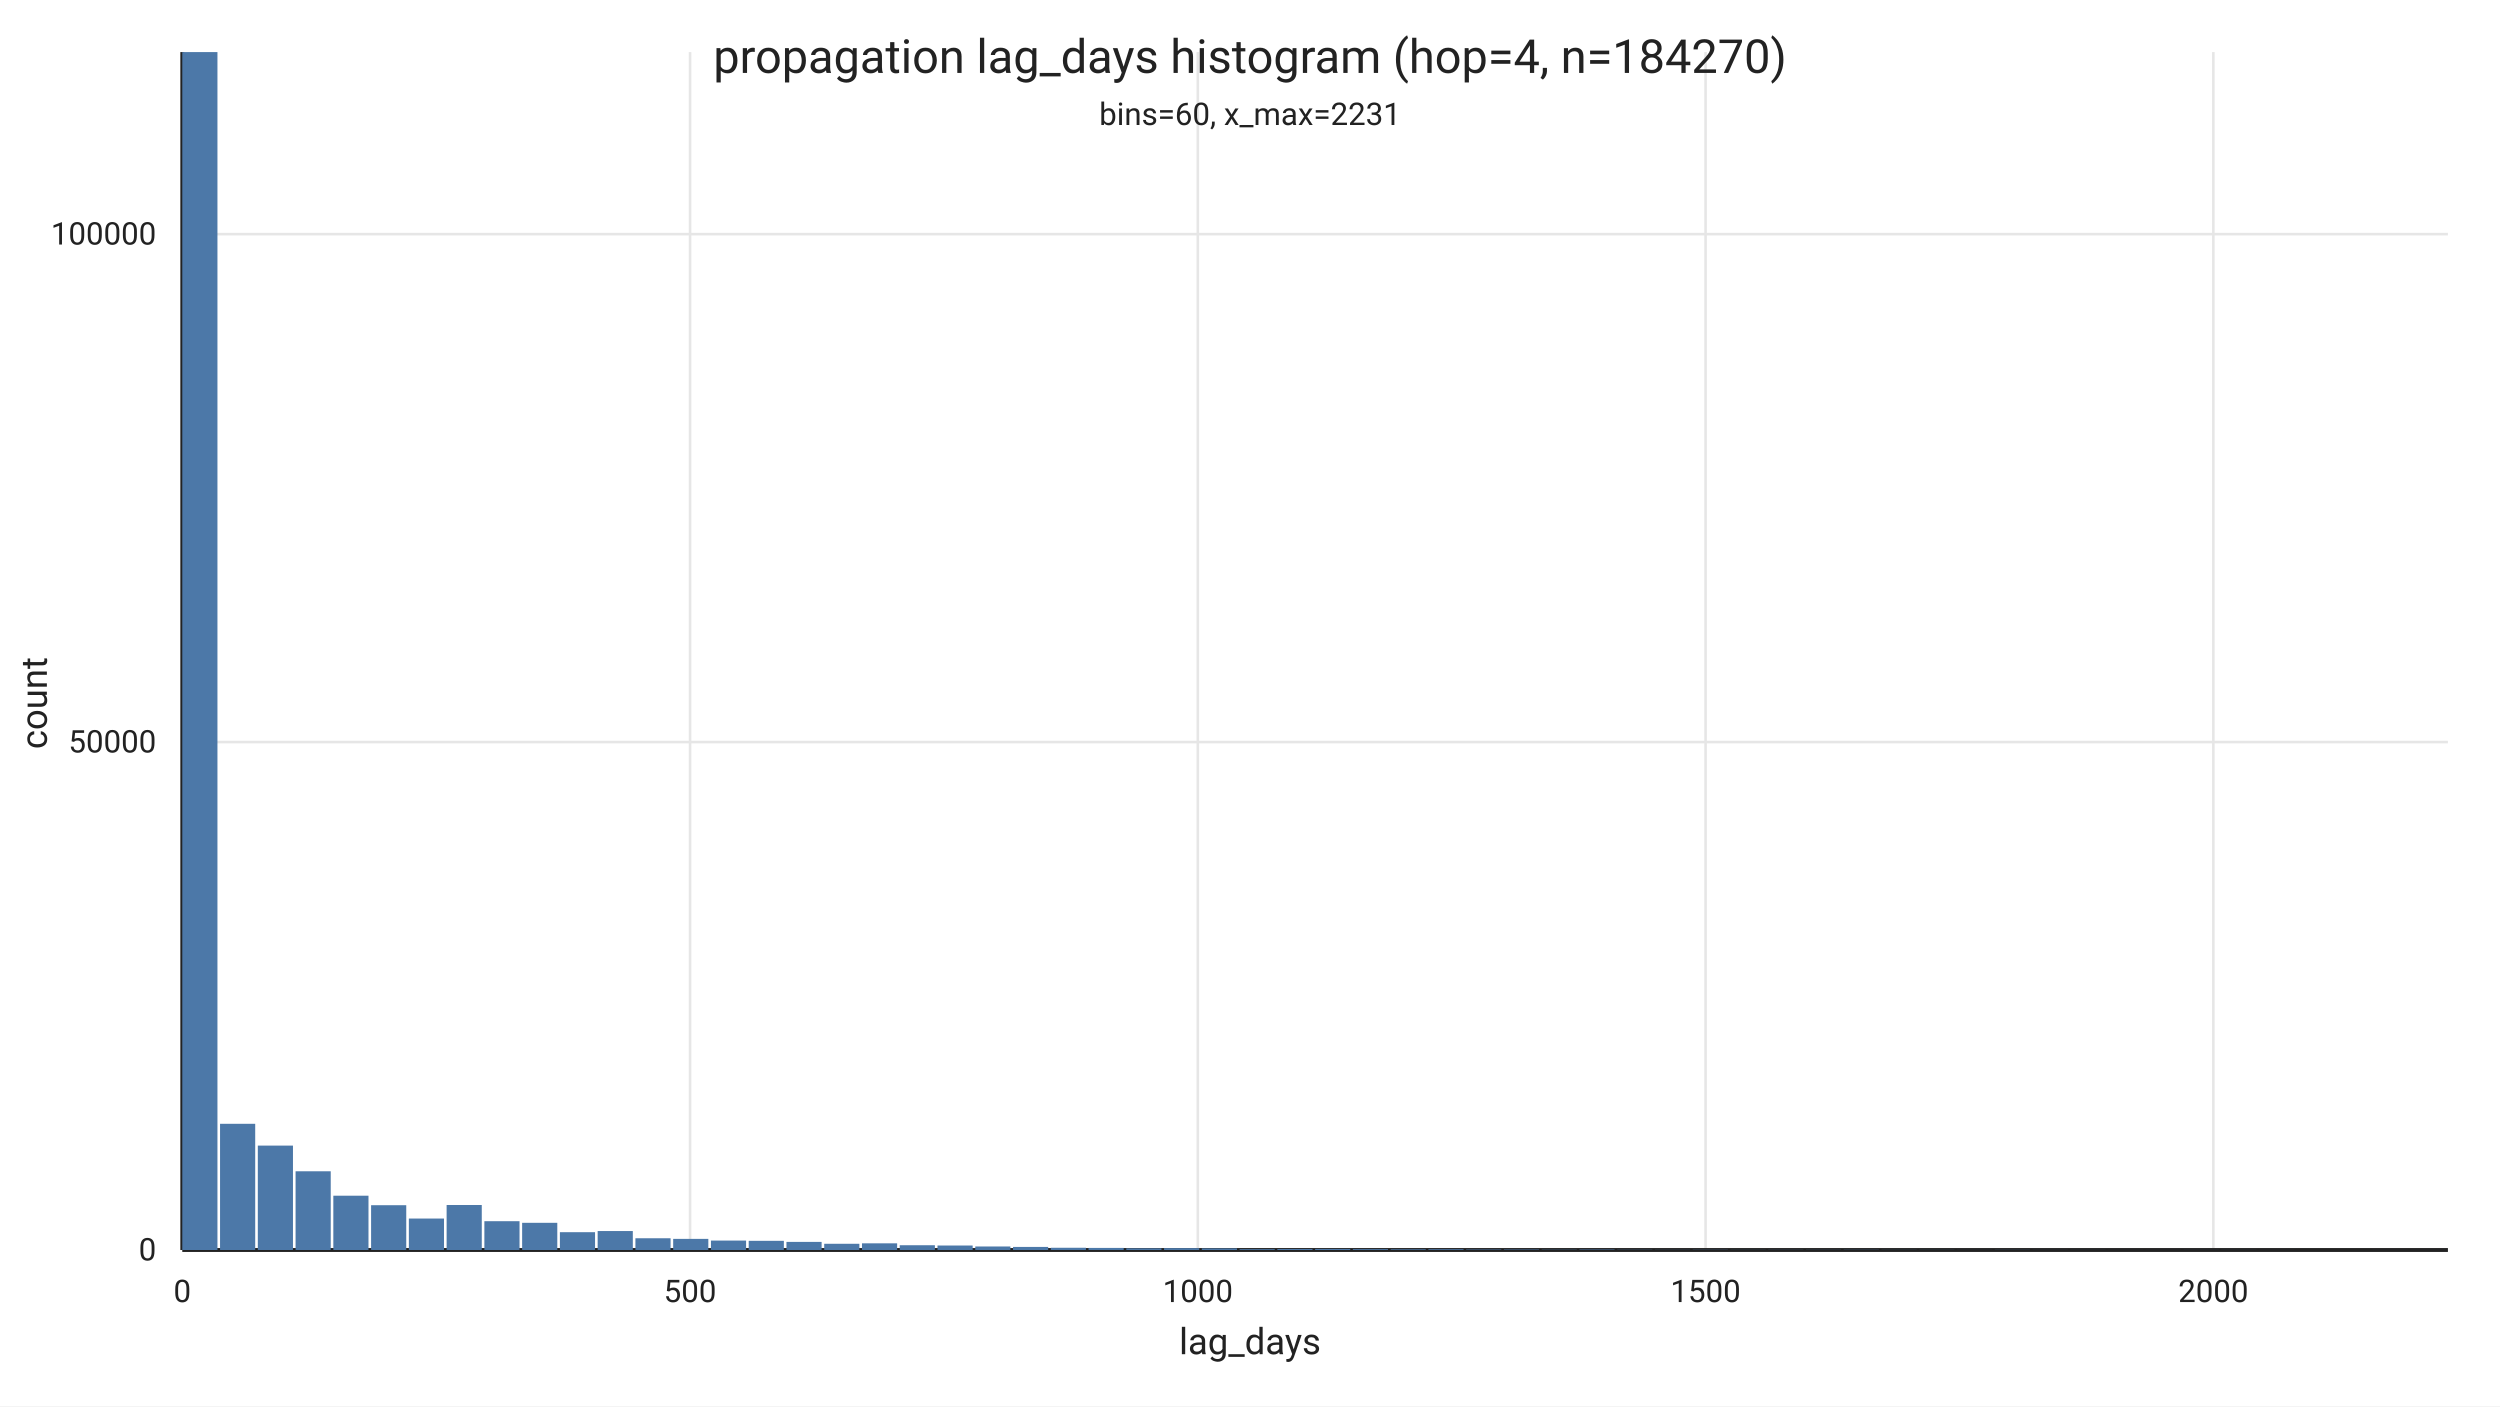
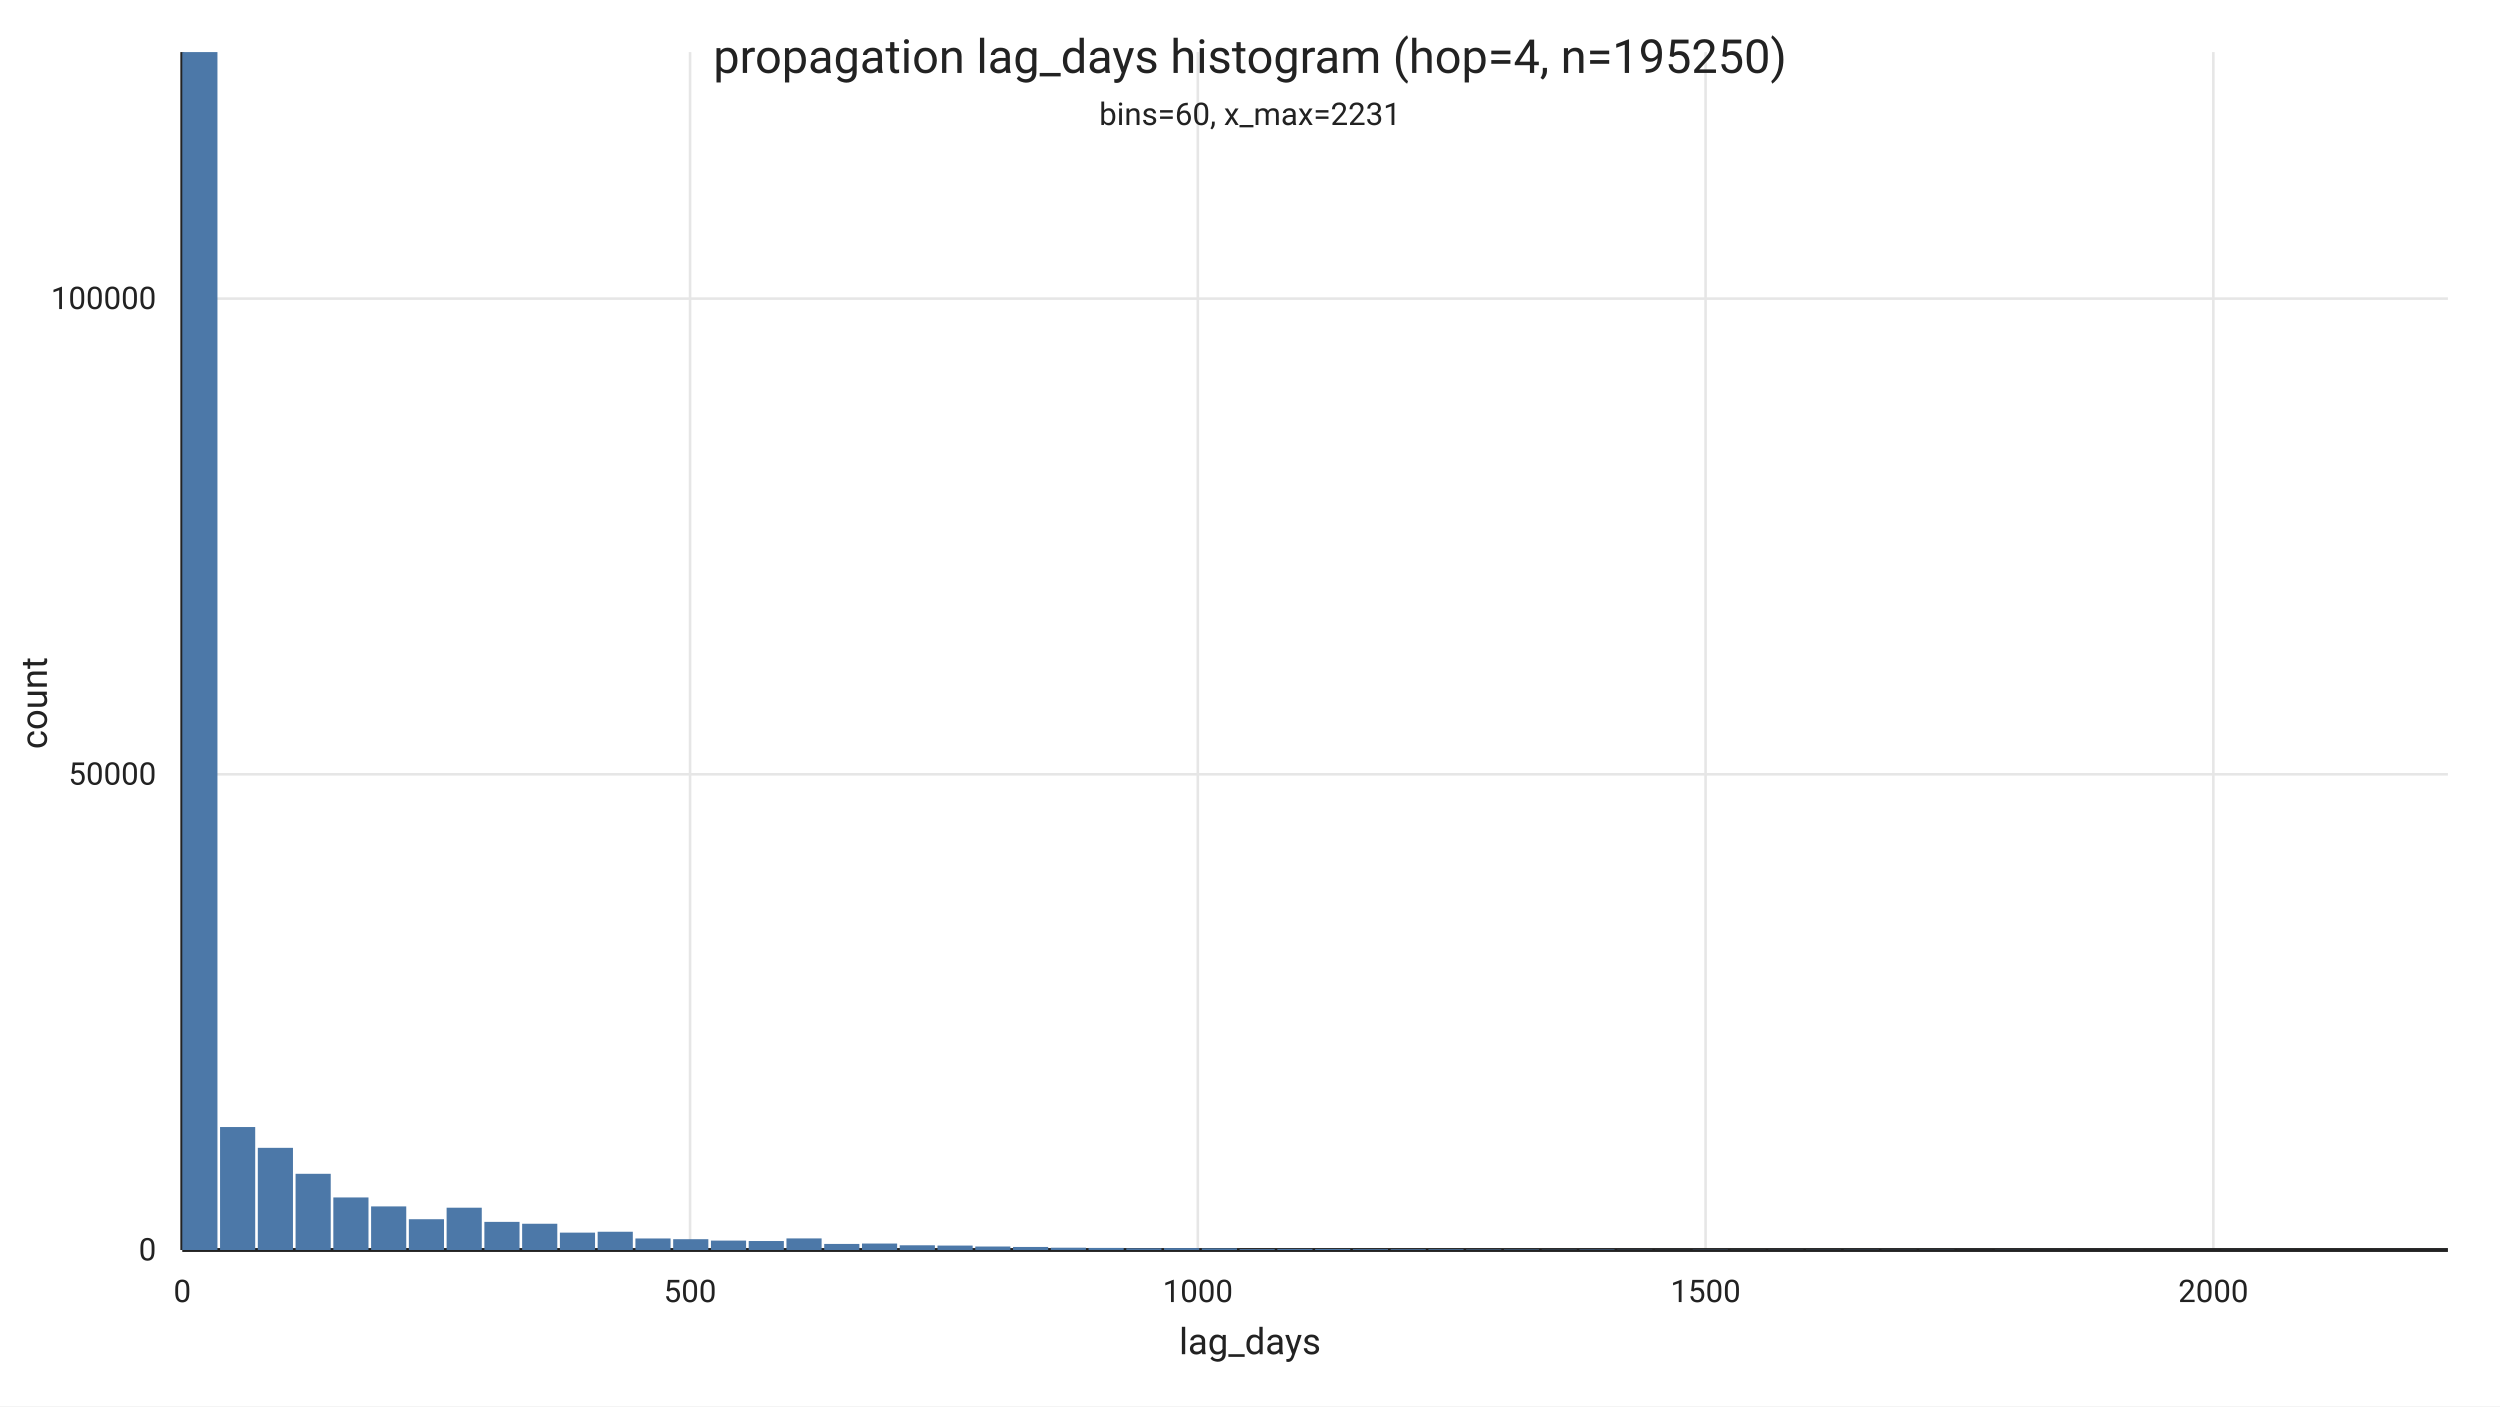
<svg xmlns="http://www.w3.org/2000/svg" width="960" height="540" viewBox="0 0 960 540">
  <rect x="0" y="0" width="960" height="540" fill="white" />
  <line x1="70.00" y1="480.00" x2="940.00" y2="480.00" stroke="#E6E6E6" stroke-width="1" />
  <text x="60.00" y="484.00" text-anchor="end" font-family="system-ui, -apple-system, Segoe UI, Roboto, Helvetica, Arial, sans-serif" font-size="12" fill="#222222">0</text>
-   <line x1="70.00" y1="284.95" x2="940.00" y2="284.95" stroke="#E6E6E6" stroke-width="1" />
-   <text x="60.00" y="288.95" text-anchor="end" font-family="system-ui, -apple-system, Segoe UI, Roboto, Helvetica, Arial, sans-serif" font-size="12" fill="#222222">50000</text>
-   <line x1="70.00" y1="89.91" x2="940.00" y2="89.91" stroke="#E6E6E6" stroke-width="1" />
-   <text x="60.00" y="93.91" text-anchor="end" font-family="system-ui, -apple-system, Segoe UI, Roboto, Helvetica, Arial, sans-serif" font-size="12" fill="#222222">100000</text>
-   <line x1="70.00" y1="-105.14" x2="940.00" y2="-105.14" stroke="#E6E6E6" stroke-width="1" />
-   <text x="60.00" y="-101.14" text-anchor="end" font-family="system-ui, -apple-system, Segoe UI, Roboto, Helvetica, Arial, sans-serif" font-size="12" fill="#222222">150000</text>
+   <line x1="70.00" y1="297.33" x2="940.00" y2="297.33" stroke="#E6E6E6" stroke-width="1" />
+   <text x="60.00" y="301.33" text-anchor="end" font-family="system-ui, -apple-system, Segoe UI, Roboto, Helvetica, Arial, sans-serif" font-size="12" fill="#222222">50000</text>
+   <line x1="70.00" y1="114.67" x2="940.00" y2="114.67" stroke="#E6E6E6" stroke-width="1" />
+   <text x="60.00" y="118.67" text-anchor="end" font-family="system-ui, -apple-system, Segoe UI, Roboto, Helvetica, Arial, sans-serif" font-size="12" fill="#222222">100000</text>
+   <line x1="70.00" y1="-68.00" x2="940.00" y2="-68.00" stroke="#E6E6E6" stroke-width="1" />
+   <text x="60.00" y="-64.00" text-anchor="end" font-family="system-ui, -apple-system, Segoe UI, Roboto, Helvetica, Arial, sans-serif" font-size="12" fill="#222222">150000</text>
  <line x1="70.00" y1="20.00" x2="70.00" y2="480.00" stroke="#E6E6E6" stroke-width="1" />
  <text x="70.00" y="500.00" text-anchor="middle" font-family="system-ui, -apple-system, Segoe UI, Roboto, Helvetica, Arial, sans-serif" font-size="12" fill="#222222">0</text>
  <line x1="264.98" y1="20.00" x2="264.98" y2="480.00" stroke="#E6E6E6" stroke-width="1" />
  <text x="264.98" y="500.00" text-anchor="middle" font-family="system-ui, -apple-system, Segoe UI, Roboto, Helvetica, Arial, sans-serif" font-size="12" fill="#222222">500</text>
  <line x1="459.96" y1="20.00" x2="459.96" y2="480.00" stroke="#E6E6E6" stroke-width="1" />
  <text x="459.96" y="500.00" text-anchor="middle" font-family="system-ui, -apple-system, Segoe UI, Roboto, Helvetica, Arial, sans-serif" font-size="12" fill="#222222">1000</text>
  <line x1="654.94" y1="20.00" x2="654.94" y2="480.00" stroke="#E6E6E6" stroke-width="1" />
  <text x="654.94" y="500.00" text-anchor="middle" font-family="system-ui, -apple-system, Segoe UI, Roboto, Helvetica, Arial, sans-serif" font-size="12" fill="#222222">1500</text>
  <line x1="849.92" y1="20.00" x2="849.92" y2="480.00" stroke="#E6E6E6" stroke-width="1" />
  <text x="849.92" y="500.00" text-anchor="middle" font-family="system-ui, -apple-system, Segoe UI, Roboto, Helvetica, Arial, sans-serif" font-size="12" fill="#222222">2000</text>
  <line x1="1044.90" y1="20.00" x2="1044.90" y2="480.00" stroke="#E6E6E6" stroke-width="1" />
  <text x="1044.90" y="500.00" text-anchor="middle" font-family="system-ui, -apple-system, Segoe UI, Roboto, Helvetica, Arial, sans-serif" font-size="12" fill="#222222">2500</text>
  <line x1="70.00" y1="480.00" x2="940.00" y2="480.00" stroke="#222222" stroke-width="1.5" />
  <line x1="70.00" y1="20.00" x2="70.00" y2="480.00" stroke="#222222" stroke-width="1.5" />
  <rect x="70.00" y="20.00" width="13.50" height="460.00" fill="#4C78A8" />
-   <rect x="84.50" y="431.54" width="13.50" height="48.46" fill="#4C78A8" />
-   <rect x="99.00" y="439.91" width="13.50" height="40.09" fill="#4C78A8" />
-   <rect x="113.50" y="449.77" width="13.50" height="30.23" fill="#4C78A8" />
-   <rect x="128.00" y="459.15" width="13.50" height="20.85" fill="#4C78A8" />
-   <rect x="142.50" y="462.80" width="13.50" height="17.20" fill="#4C78A8" />
-   <rect x="157.00" y="467.92" width="13.50" height="12.08" fill="#4C78A8" />
-   <rect x="171.50" y="462.72" width="13.50" height="17.28" fill="#4C78A8" />
-   <rect x="186.00" y="468.94" width="13.50" height="11.06" fill="#4C78A8" />
-   <rect x="200.50" y="469.56" width="13.50" height="10.44" fill="#4C78A8" />
-   <rect x="215.00" y="473.16" width="13.50" height="6.84" fill="#4C78A8" />
-   <rect x="229.50" y="472.72" width="13.50" height="7.28" fill="#4C78A8" />
-   <rect x="244.00" y="475.49" width="13.50" height="4.51" fill="#4C78A8" />
-   <rect x="258.50" y="475.73" width="13.50" height="4.27" fill="#4C78A8" />
-   <rect x="273.00" y="476.38" width="13.50" height="3.62" fill="#4C78A8" />
-   <rect x="287.50" y="476.48" width="13.50" height="3.52" fill="#4C78A8" />
-   <rect x="302.00" y="476.89" width="13.50" height="3.11" fill="#4C78A8" />
-   <rect x="316.50" y="477.61" width="13.50" height="2.39" fill="#4C78A8" />
-   <rect x="331.00" y="477.44" width="13.50" height="2.56" fill="#4C78A8" />
-   <rect x="345.50" y="478.17" width="13.50" height="1.83" fill="#4C78A8" />
-   <rect x="360.00" y="478.28" width="13.50" height="1.72" fill="#4C78A8" />
-   <rect x="374.50" y="478.65" width="13.50" height="1.35" fill="#4C78A8" />
-   <rect x="389.00" y="478.82" width="13.50" height="1.18" fill="#4C78A8" />
-   <rect x="403.50" y="479.14" width="13.50" height="0.86" fill="#4C78A8" />
+   <rect x="84.50" y="432.78" width="13.50" height="47.22" fill="#4C78A8" />
+   <rect x="99.00" y="440.77" width="13.50" height="39.23" fill="#4C78A8" />
+   <rect x="113.50" y="450.74" width="13.50" height="29.26" fill="#4C78A8" />
+   <rect x="128.00" y="459.82" width="13.50" height="20.18" fill="#4C78A8" />
+   <rect x="142.50" y="463.26" width="13.50" height="16.74" fill="#4C78A8" />
+   <rect x="157.00" y="468.18" width="13.50" height="11.82" fill="#4C78A8" />
+   <rect x="171.50" y="463.76" width="13.50" height="16.24" fill="#4C78A8" />
+   <rect x="186.00" y="469.20" width="13.50" height="10.80" fill="#4C78A8" />
+   <rect x="200.50" y="469.92" width="13.50" height="10.08" fill="#4C78A8" />
+   <rect x="215.00" y="473.33" width="13.50" height="6.67" fill="#4C78A8" />
+   <rect x="229.50" y="472.99" width="13.50" height="7.01" fill="#4C78A8" />
+   <rect x="244.00" y="475.57" width="13.50" height="4.43" fill="#4C78A8" />
+   <rect x="258.50" y="475.85" width="13.50" height="4.15" fill="#4C78A8" />
+   <rect x="273.00" y="476.39" width="13.50" height="3.61" fill="#4C78A8" />
+   <rect x="287.50" y="476.55" width="13.50" height="3.45" fill="#4C78A8" />
+   <rect x="302.00" y="475.55" width="13.50" height="4.45" fill="#4C78A8" />
+   <rect x="316.50" y="477.67" width="13.50" height="2.33" fill="#4C78A8" />
+   <rect x="331.00" y="477.52" width="13.50" height="2.48" fill="#4C78A8" />
+   <rect x="345.50" y="478.19" width="13.50" height="1.81" fill="#4C78A8" />
+   <rect x="360.00" y="478.30" width="13.50" height="1.70" fill="#4C78A8" />
+   <rect x="374.50" y="478.66" width="13.50" height="1.34" fill="#4C78A8" />
+   <rect x="389.00" y="478.83" width="13.50" height="1.17" fill="#4C78A8" />
+   <rect x="403.50" y="479.12" width="13.50" height="0.88" fill="#4C78A8" />
  <rect x="418.00" y="479.20" width="13.50" height="0.80" fill="#4C78A8" />
-   <rect x="432.50" y="479.37" width="13.50" height="0.63" fill="#4C78A8" />
-   <rect x="447.00" y="479.29" width="13.50" height="0.71" fill="#4C78A8" />
-   <rect x="461.50" y="479.39" width="13.50" height="0.61" fill="#4C78A8" />
-   <rect x="476.00" y="479.68" width="13.50" height="0.32" fill="#4C78A8" />
-   <rect x="490.50" y="479.61" width="13.50" height="0.39" fill="#4C78A8" />
-   <rect x="505.00" y="479.59" width="13.50" height="0.41" fill="#4C78A8" />
-   <rect x="519.50" y="479.67" width="13.50" height="0.33" fill="#4C78A8" />
-   <rect x="534.00" y="479.73" width="13.50" height="0.27" fill="#4C78A8" />
-   <rect x="548.50" y="479.70" width="13.50" height="0.30" fill="#4C78A8" />
-   <rect x="563.00" y="479.82" width="13.50" height="0.18" fill="#4C78A8" />
-   <rect x="577.50" y="479.82" width="13.50" height="0.18" fill="#4C78A8" />
+   <rect x="432.50" y="479.36" width="13.50" height="0.64" fill="#4C78A8" />
+   <rect x="447.00" y="479.28" width="13.50" height="0.72" fill="#4C78A8" />
+   <rect x="461.50" y="479.38" width="13.50" height="0.62" fill="#4C78A8" />
+   <rect x="476.00" y="479.66" width="13.50" height="0.34" fill="#4C78A8" />
+   <rect x="490.50" y="479.58" width="13.50" height="0.42" fill="#4C78A8" />
+   <rect x="505.00" y="479.60" width="13.50" height="0.40" fill="#4C78A8" />
+   <rect x="519.50" y="479.68" width="13.50" height="0.32" fill="#4C78A8" />
+   <rect x="534.00" y="479.70" width="13.50" height="0.30" fill="#4C78A8" />
+   <rect x="548.50" y="479.71" width="13.50" height="0.29" fill="#4C78A8" />
+   <rect x="563.00" y="479.80" width="13.50" height="0.20" fill="#4C78A8" />
+   <rect x="577.50" y="479.81" width="13.50" height="0.19" fill="#4C78A8" />
  <rect x="592.00" y="479.90" width="13.50" height="0.10" fill="#4C78A8" />
  <rect x="606.50" y="479.82" width="13.50" height="0.18" fill="#4C78A8" />
-   <rect x="621.00" y="479.92" width="13.50" height="0.08" fill="#4C78A8" />
-   <rect x="635.50" y="479.95" width="13.50" height="0.05" fill="#4C78A8" />
-   <rect x="650.00" y="479.93" width="13.50" height="0.07" fill="#4C78A8" />
+   <rect x="621.00" y="479.93" width="13.50" height="0.07" fill="#4C78A8" />
+   <rect x="635.50" y="479.96" width="13.50" height="0.04" fill="#4C78A8" />
+   <rect x="650.00" y="479.92" width="13.50" height="0.08" fill="#4C78A8" />
  <rect x="664.50" y="479.96" width="13.50" height="0.04" fill="#4C78A8" />
  <rect x="679.00" y="479.95" width="13.50" height="0.05" fill="#4C78A8" />
-   <rect x="693.50" y="479.95" width="13.50" height="0.05" fill="#4C78A8" />
+   <rect x="693.50" y="479.94" width="13.50" height="0.06" fill="#4C78A8" />
  <rect x="708.00" y="479.93" width="13.50" height="0.07" fill="#4C78A8" />
-   <rect x="722.50" y="479.96" width="13.50" height="0.04" fill="#4C78A8" />
-   <rect x="737.00" y="479.96" width="13.50" height="0.04" fill="#4C78A8" />
+   <rect x="722.50" y="479.95" width="13.50" height="0.05" fill="#4C78A8" />
+   <rect x="737.00" y="479.94" width="13.50" height="0.06" fill="#4C78A8" />
  <rect x="751.50" y="479.98" width="13.50" height="0.02" fill="#4C78A8" />
  <rect x="766.00" y="479.95" width="13.50" height="0.05" fill="#4C78A8" />
  <rect x="780.50" y="479.98" width="13.50" height="0.02" fill="#4C78A8" />
-   <rect x="795.00" y="479.98" width="13.50" height="0.02" fill="#4C78A8" />
-   <rect x="809.50" y="479.99" width="13.50" height="0.01" fill="#4C78A8" />
+   <rect x="795.00" y="479.99" width="13.50" height="0.01" fill="#4C78A8" />
+   <rect x="809.50" y="479.98" width="13.50" height="0.02" fill="#4C78A8" />
  <rect x="824.00" y="479.99" width="13.50" height="0.01" fill="#4C78A8" />
-   <rect x="838.50" y="479.98" width="13.50" height="0.02" fill="#4C78A8" />
+   <rect x="838.50" y="479.99" width="13.50" height="0.01" fill="#4C78A8" />
  <rect x="853.00" y="479.98" width="13.50" height="0.02" fill="#4C78A8" />
  <rect x="867.50" y="479.99" width="13.50" height="0.01" fill="#4C78A8" />
  <rect x="882.00" y="480.00" width="13.50" height="0.00" fill="#4C78A8" />
  <rect x="896.50" y="480.00" width="13.50" height="0.00" fill="#4C78A8" />
  <rect x="911.00" y="479.99" width="13.50" height="0.01" fill="#4C78A8" />
  <rect x="925.50" y="479.99" width="13.50" height="0.01" fill="#4C78A8" />
-   <text x="480.00" y="28" text-anchor="middle" font-family="system-ui, -apple-system, Segoe UI, Roboto, Helvetica, Arial, sans-serif" font-size="18" fill="#222222">propagation lag_days histogram (hop=4, n=184270)</text>
+   <text x="480.00" y="28" text-anchor="middle" font-family="system-ui, -apple-system, Segoe UI, Roboto, Helvetica, Arial, sans-serif" font-size="18" fill="#222222">propagation lag_days histogram (hop=4, n=195250)</text>
  <text x="480.00" y="48" text-anchor="middle" font-family="system-ui, -apple-system, Segoe UI, Roboto, Helvetica, Arial, sans-serif" font-size="12" fill="#222222">bins=60, x_max=2231</text>
  <text x="480.00" y="520.00" text-anchor="middle" font-family="system-ui, -apple-system, Segoe UI, Roboto, Helvetica, Arial, sans-serif" font-size="14" fill="#222222">lag_days</text>
  <text x="18" y="270.00" text-anchor="middle" font-family="system-ui, -apple-system, Segoe UI, Roboto, Helvetica, Arial, sans-serif" font-size="14" fill="#222222" transform="rotate(-90 18 270.00)">count</text>
</svg>
